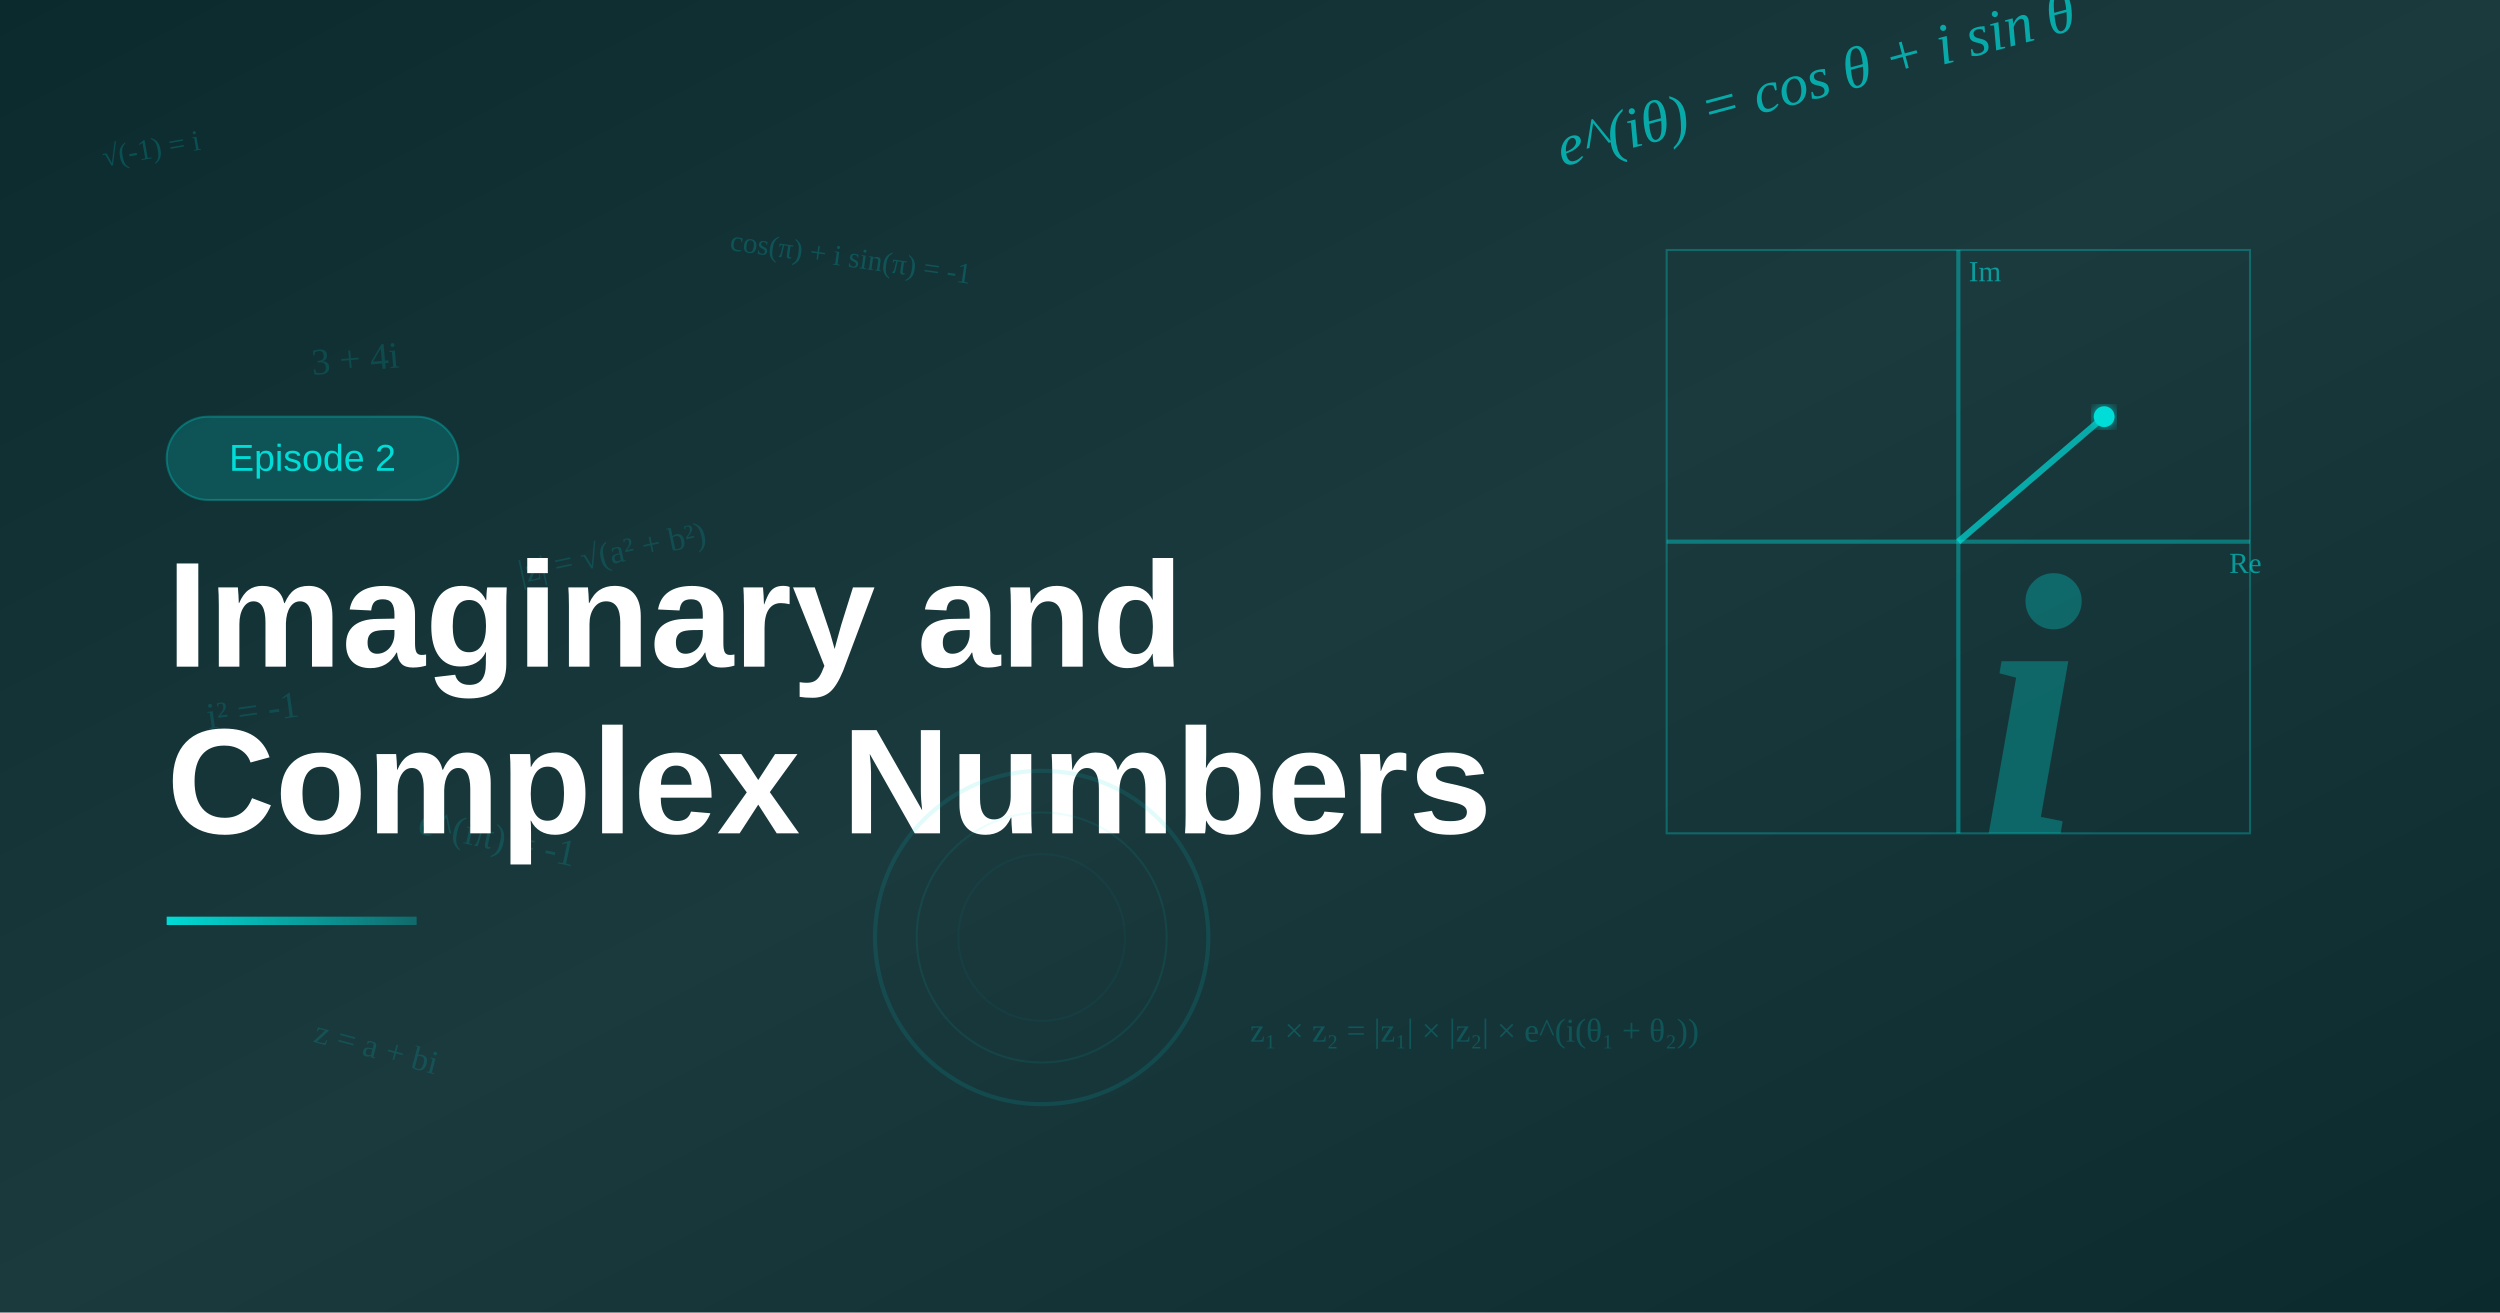
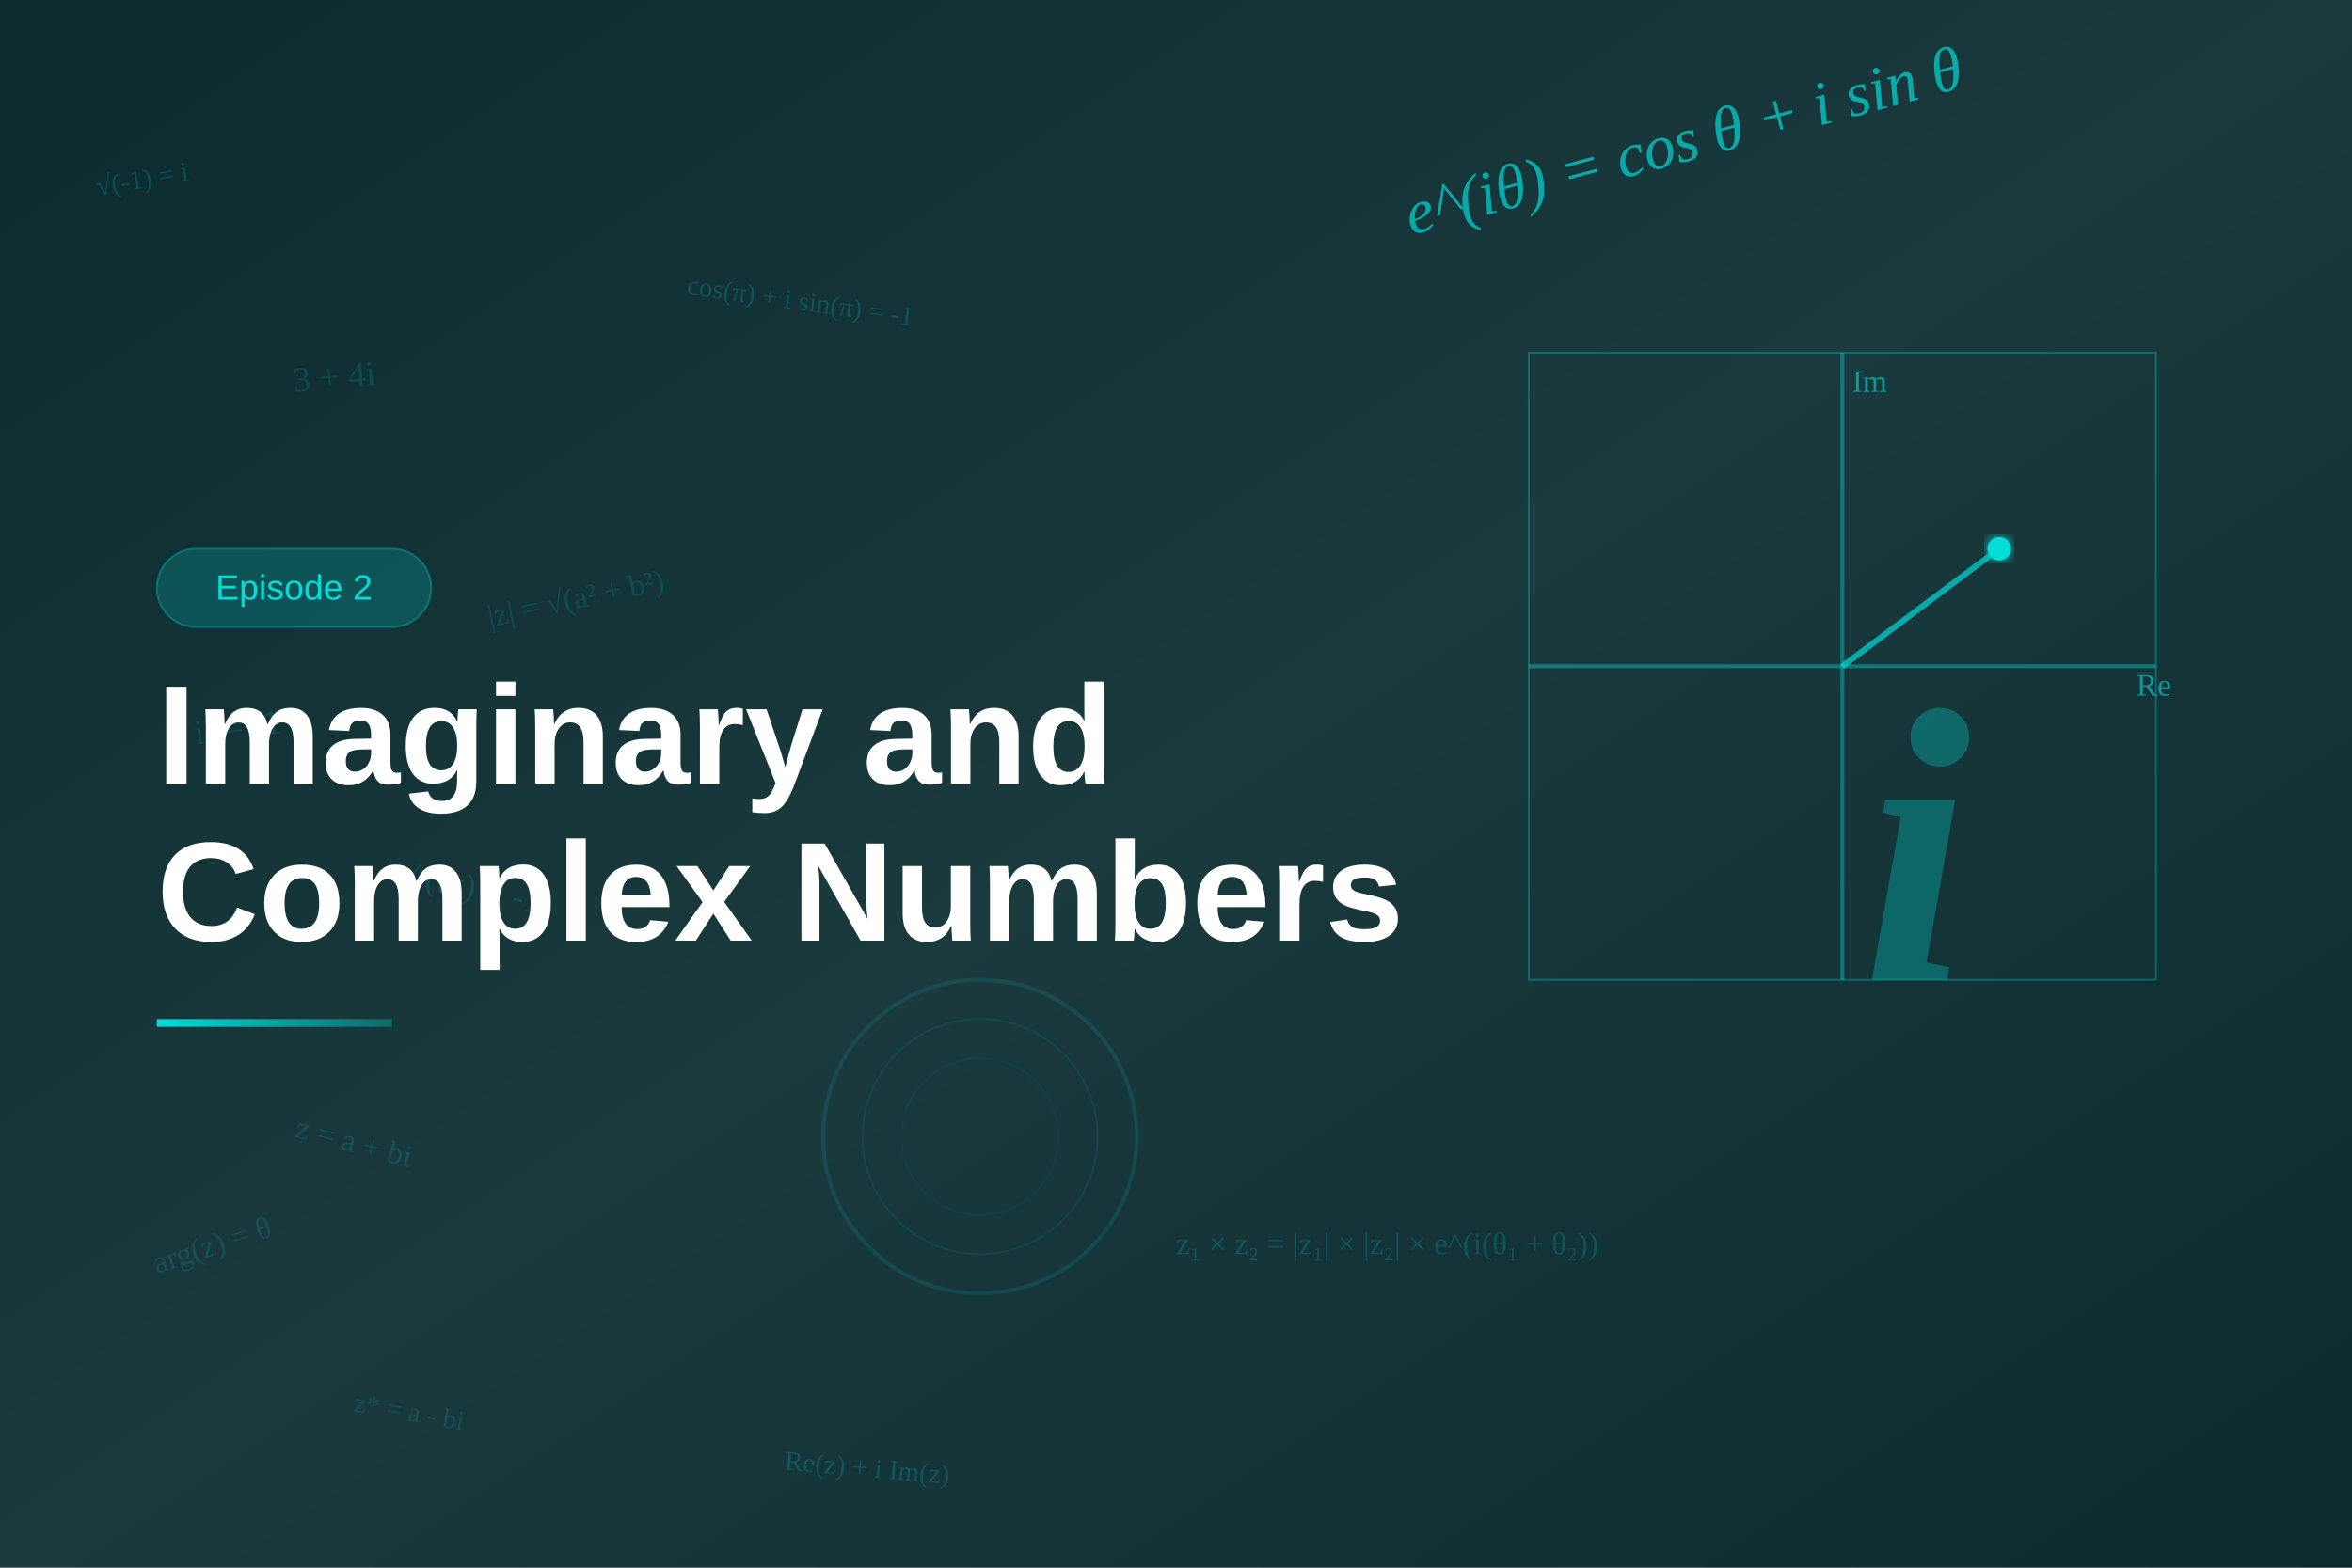
- <svg xmlns="http://www.w3.org/2000/svg" width="1200" height="630" viewBox="0 0 1200 630">
+ <svg xmlns="http://www.w3.org/2000/svg" width="1200" height="800" viewBox="0 0 1200 800">
  <defs>
    <linearGradient id="bgGradient" x1="0%" y1="0%" x2="100%" y2="100%">
      <stop offset="0%" style="stop-color:#0a2a2e;stop-opacity:1" />
      <stop offset="50%" style="stop-color:#1a3a3e;stop-opacity:1" />
      <stop offset="100%" style="stop-color:#0a2a2e;stop-opacity:1" />
    </linearGradient>
    <linearGradient id="titleGradient" x1="0%" y1="0%" x2="100%" y2="0%">
      <stop offset="0%" style="stop-color:#ffffff;stop-opacity:1" />
      <stop offset="100%" style="stop-color:#00dcd7;stop-opacity:1" />
    </linearGradient>
    <linearGradient id="dividerGradient" x1="0%" y1="0%" x2="100%" y2="0%">
      <stop offset="0%" style="stop-color:#00dcd7;stop-opacity:1" />
      <stop offset="100%" style="stop-color:#00dcd7;stop-opacity:0.3" />
    </linearGradient>
    <filter id="glow">
      <feGaussianBlur stdDeviation="3" result="coloredBlur" />
      <feMerge>
        <feMergeNode in="coloredBlur" />
        <feMergeNode in="SourceGraphic" />
      </feMerge>
    </filter>
  </defs>
-   <rect width="1200" height="630" fill="url(#bgGradient)" />
+   <rect width="1200" height="800" fill="url(#bgGradient)" />
  <g opacity="0.15" fill="#00dcd7" font-family="Times New Roman, serif">
-     <text x="150" y="180" font-size="18" transform="rotate(-5 150 180)">3 + 4i</text>
-     <text x="200" y="400" font-size="18" transform="rotate(12 200 400)">e^(iπ) = -1</text>
-     <text x="100" y="350" font-size="18" transform="rotate(-8 100 350)">i² = -1</text>
-     <text x="150" y="500" font-size="16" transform="rotate(15 150 500)">z = a + bi</text>
-     <text x="250" y="280" font-size="16" transform="rotate(-12 250 280)">|z| = √(a² + b²)</text>
+     <text x="150" y="200" font-size="18" transform="rotate(-5 150 200)">3 + 4i</text>
+     <text x="200" y="450" font-size="18" transform="rotate(12 200 450)">e^(iπ) = -1</text>
+     <text x="100" y="380" font-size="18" transform="rotate(-8 100 380)">i² = -1</text>
+     <text x="150" y="580" font-size="16" transform="rotate(15 150 580)">z = a + bi</text>
+     <text x="250" y="320" font-size="16" transform="rotate(-12 250 320)">|z| = √(a² + b²)</text>
+     <text x="80" y="650" font-size="16" transform="rotate(-18 80 650)">arg(z) = θ</text>
+     <text x="180" y="720" font-size="14" transform="rotate(10 180 720)">z* = a - bi</text>
  </g>
-   <g transform="translate(800, 120)">
-     <rect x="0" y="0" width="280" height="280" fill="none" stroke="#00dcd7" stroke-width="1" opacity="0.3" />
-     <line x1="0" y1="140" x2="280" y2="140" stroke="#00dcd7" stroke-width="2" opacity="0.4" />
-     <line x1="140" y1="0" x2="140" y2="280" stroke="#00dcd7" stroke-width="2" opacity="0.4" />
-     <line x1="140" y1="140" x2="210" y2="80" stroke="#00dcd7" stroke-width="3" opacity="0.7" />
-     <circle cx="210" cy="80" r="5" fill="#00dcd7" filter="url(#glow)">
+   <g transform="translate(780, 180)">
+     <rect x="0" y="0" width="320" height="320" fill="none" stroke="#00dcd7" stroke-width="1" opacity="0.3" />
+     <line x1="0" y1="160" x2="320" y2="160" stroke="#00dcd7" stroke-width="2" opacity="0.4" />
+     <line x1="160" y1="0" x2="160" y2="320" stroke="#00dcd7" stroke-width="2" opacity="0.4" />
+     <line x1="160" y1="160" x2="240" y2="100" stroke="#00dcd7" stroke-width="3" opacity="0.7" />
+     <circle cx="240" cy="100" r="6" fill="#00dcd7" filter="url(#glow)">
      <animate attributeName="opacity" values="0.5;1;0.5" dur="3s" repeatCount="indefinite" />
    </circle>
-     <text x="270" y="155" font-family="Times New Roman, serif" font-size="14" fill="#00dcd7" opacity="0.6">Re</text>
-     <text x="145" y="15" font-family="Times New Roman, serif" font-size="14" fill="#00dcd7" opacity="0.6">Im</text>
+     <text x="310" y="175" font-family="Times New Roman, serif" font-size="16" fill="#00dcd7" opacity="0.6">Re</text>
+     <text x="165" y="20" font-family="Times New Roman, serif" font-size="16" fill="#00dcd7" opacity="0.6">Im</text>
  </g>
-   <text x="950" y="400" font-family="Times New Roman, serif" font-size="180" fill="#00dcd7" opacity="0.3" font-style="italic" font-weight="bold">i</text>
-   <text x="750" y="80" font-family="Times New Roman, serif" font-size="28" fill="#00dcd7" opacity="0.7" font-style="italic" transform="rotate(-15 750 80)">e^(iθ) = cos θ + i sin θ</text>
-   <g transform="translate(80, 200)">
+   <text x="950" y="500" font-family="Times New Roman, serif" font-size="200" fill="#00dcd7" opacity="0.3" font-style="italic" font-weight="bold">i</text>
+   <text x="720" y="120" font-family="Times New Roman, serif" font-size="32" fill="#00dcd7" opacity="0.7" font-style="italic" transform="rotate(-15 720 120)">e^(iθ) = cos θ + i sin θ</text>
+   <g transform="translate(80, 280)">
    <rect x="0" y="0" width="140" height="40" rx="20" fill="#00dcd7" fill-opacity="0.2" stroke="#00dcd7" stroke-opacity="0.3" />
    <text x="70" y="26" font-family="Arial, sans-serif" font-size="18" font-weight="500" fill="#00dcd7" text-anchor="middle">Episode 2</text>
    <text x="0" y="120" font-family="Arial, sans-serif" font-size="72" font-weight="700" fill="#ffffff" style="line-height: 1.1">
      <tspan x="0" dy="0">Imaginary and</tspan>
      <tspan x="0" dy="80">Complex Numbers</tspan>
    </text>
    <rect x="0" y="240" width="120" height="4" fill="url(#dividerGradient)" />
  </g>
-   <g transform="translate(500, 450)" opacity="0.4">
+   <g transform="translate(500, 580)" opacity="0.4">
    <circle cx="0" cy="0" r="80" fill="none" stroke="#00dcd7" stroke-width="2" opacity="0.3">
      <animateTransform attributeName="transform" type="rotate" values="0;360" dur="20s" repeatCount="indefinite" />
    </circle>
    <circle cx="0" cy="0" r="60" fill="none" stroke="#00dcd7" stroke-width="1" opacity="0.2">
      <animateTransform attributeName="transform" type="rotate" values="360;0" dur="15s" repeatCount="indefinite" />
    </circle>
    <circle cx="0" cy="0" r="40" fill="none" stroke="#00dcd7" stroke-width="1" opacity="0.1">
      <animateTransform attributeName="transform" type="rotate" values="0;360" dur="25s" repeatCount="indefinite" />
    </circle>
  </g>
  <g opacity="0.2" fill="#00dcd7" font-family="Times New Roman, serif">
-     <text x="600" y="500" font-size="16">z₁ × z₂ = |z₁| × |z₂| × e^(i(θ₁ + θ₂))</text>
-     <text x="350" y="120" font-size="14" transform="rotate(8 350 120)">cos(π) + i sin(π) = -1</text>
-     <text x="50" y="80" font-size="14" transform="rotate(-10 50 80)">√(-1) = i</text>
+     <text x="600" y="640" font-size="16">z₁ × z₂ = |z₁| × |z₂| × e^(i(θ₁ + θ₂))</text>
+     <text x="350" y="150" font-size="14" transform="rotate(8 350 150)">cos(π) + i sin(π) = -1</text>
+     <text x="50" y="100" font-size="14" transform="rotate(-10 50 100)">√(-1) = i</text>
+     <text x="400" y="750" font-size="14" transform="rotate(5 400 750)">Re(z) + i Im(z)</text>
  </g>
</svg>
